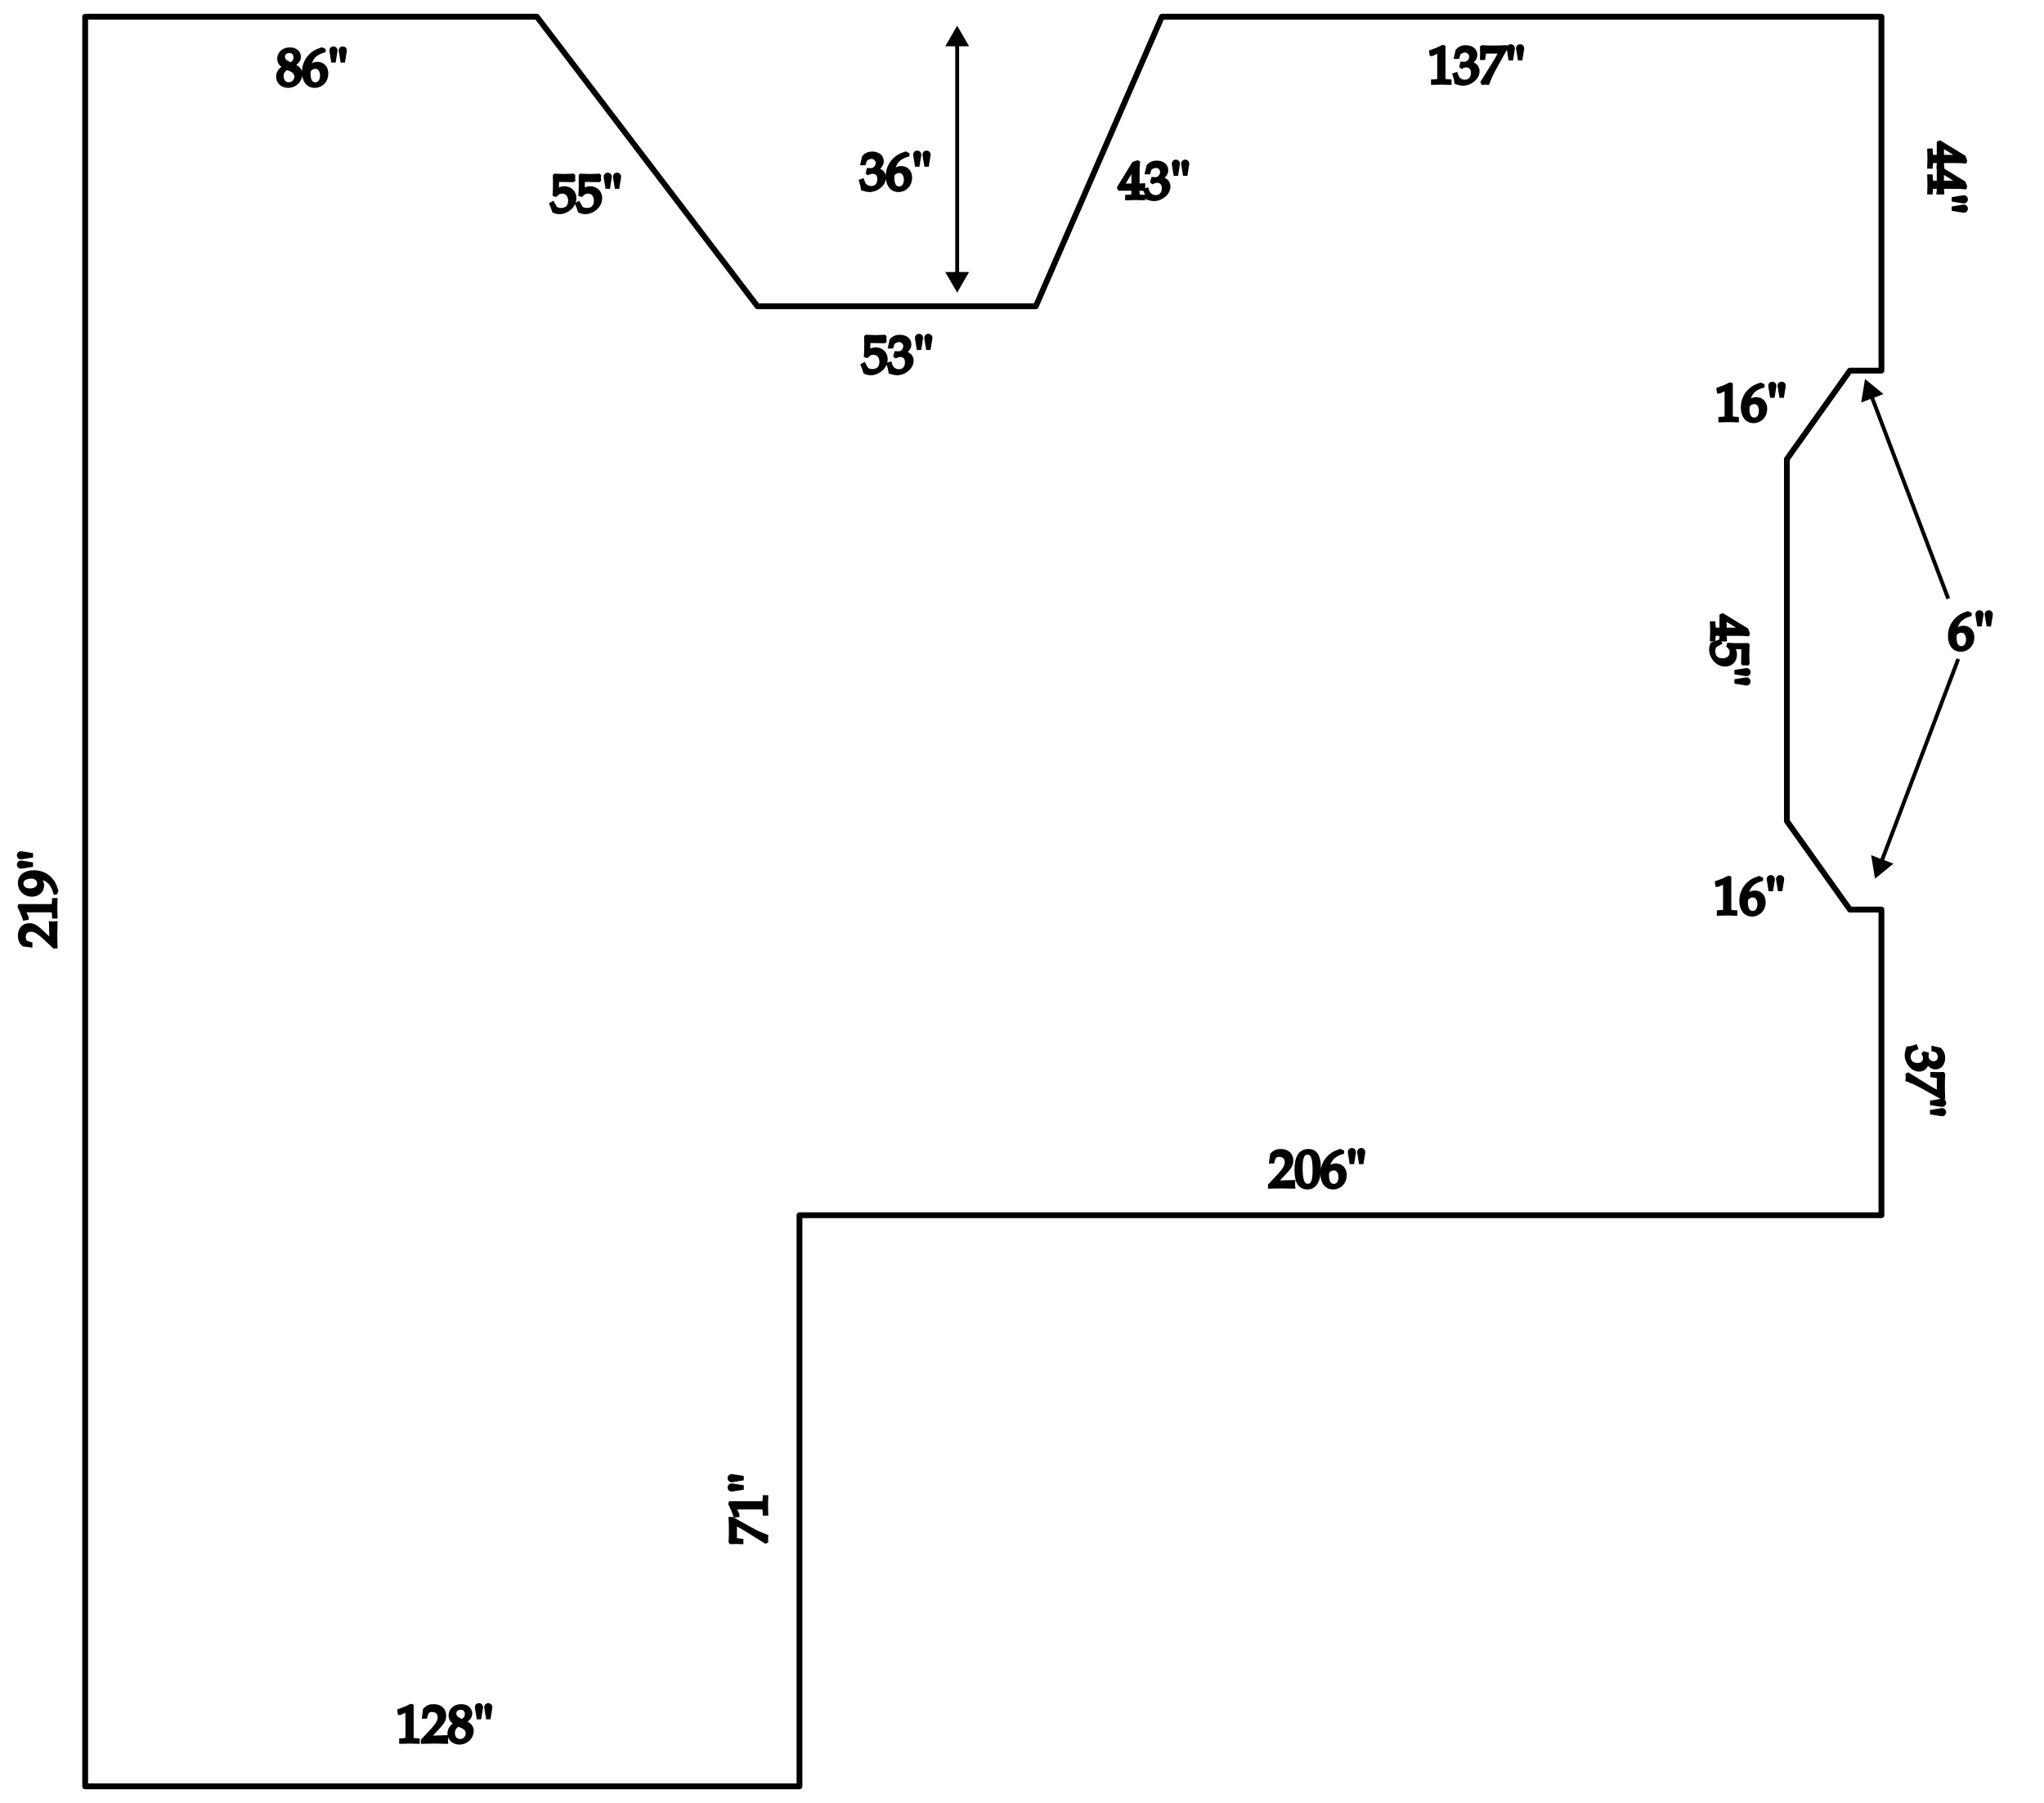
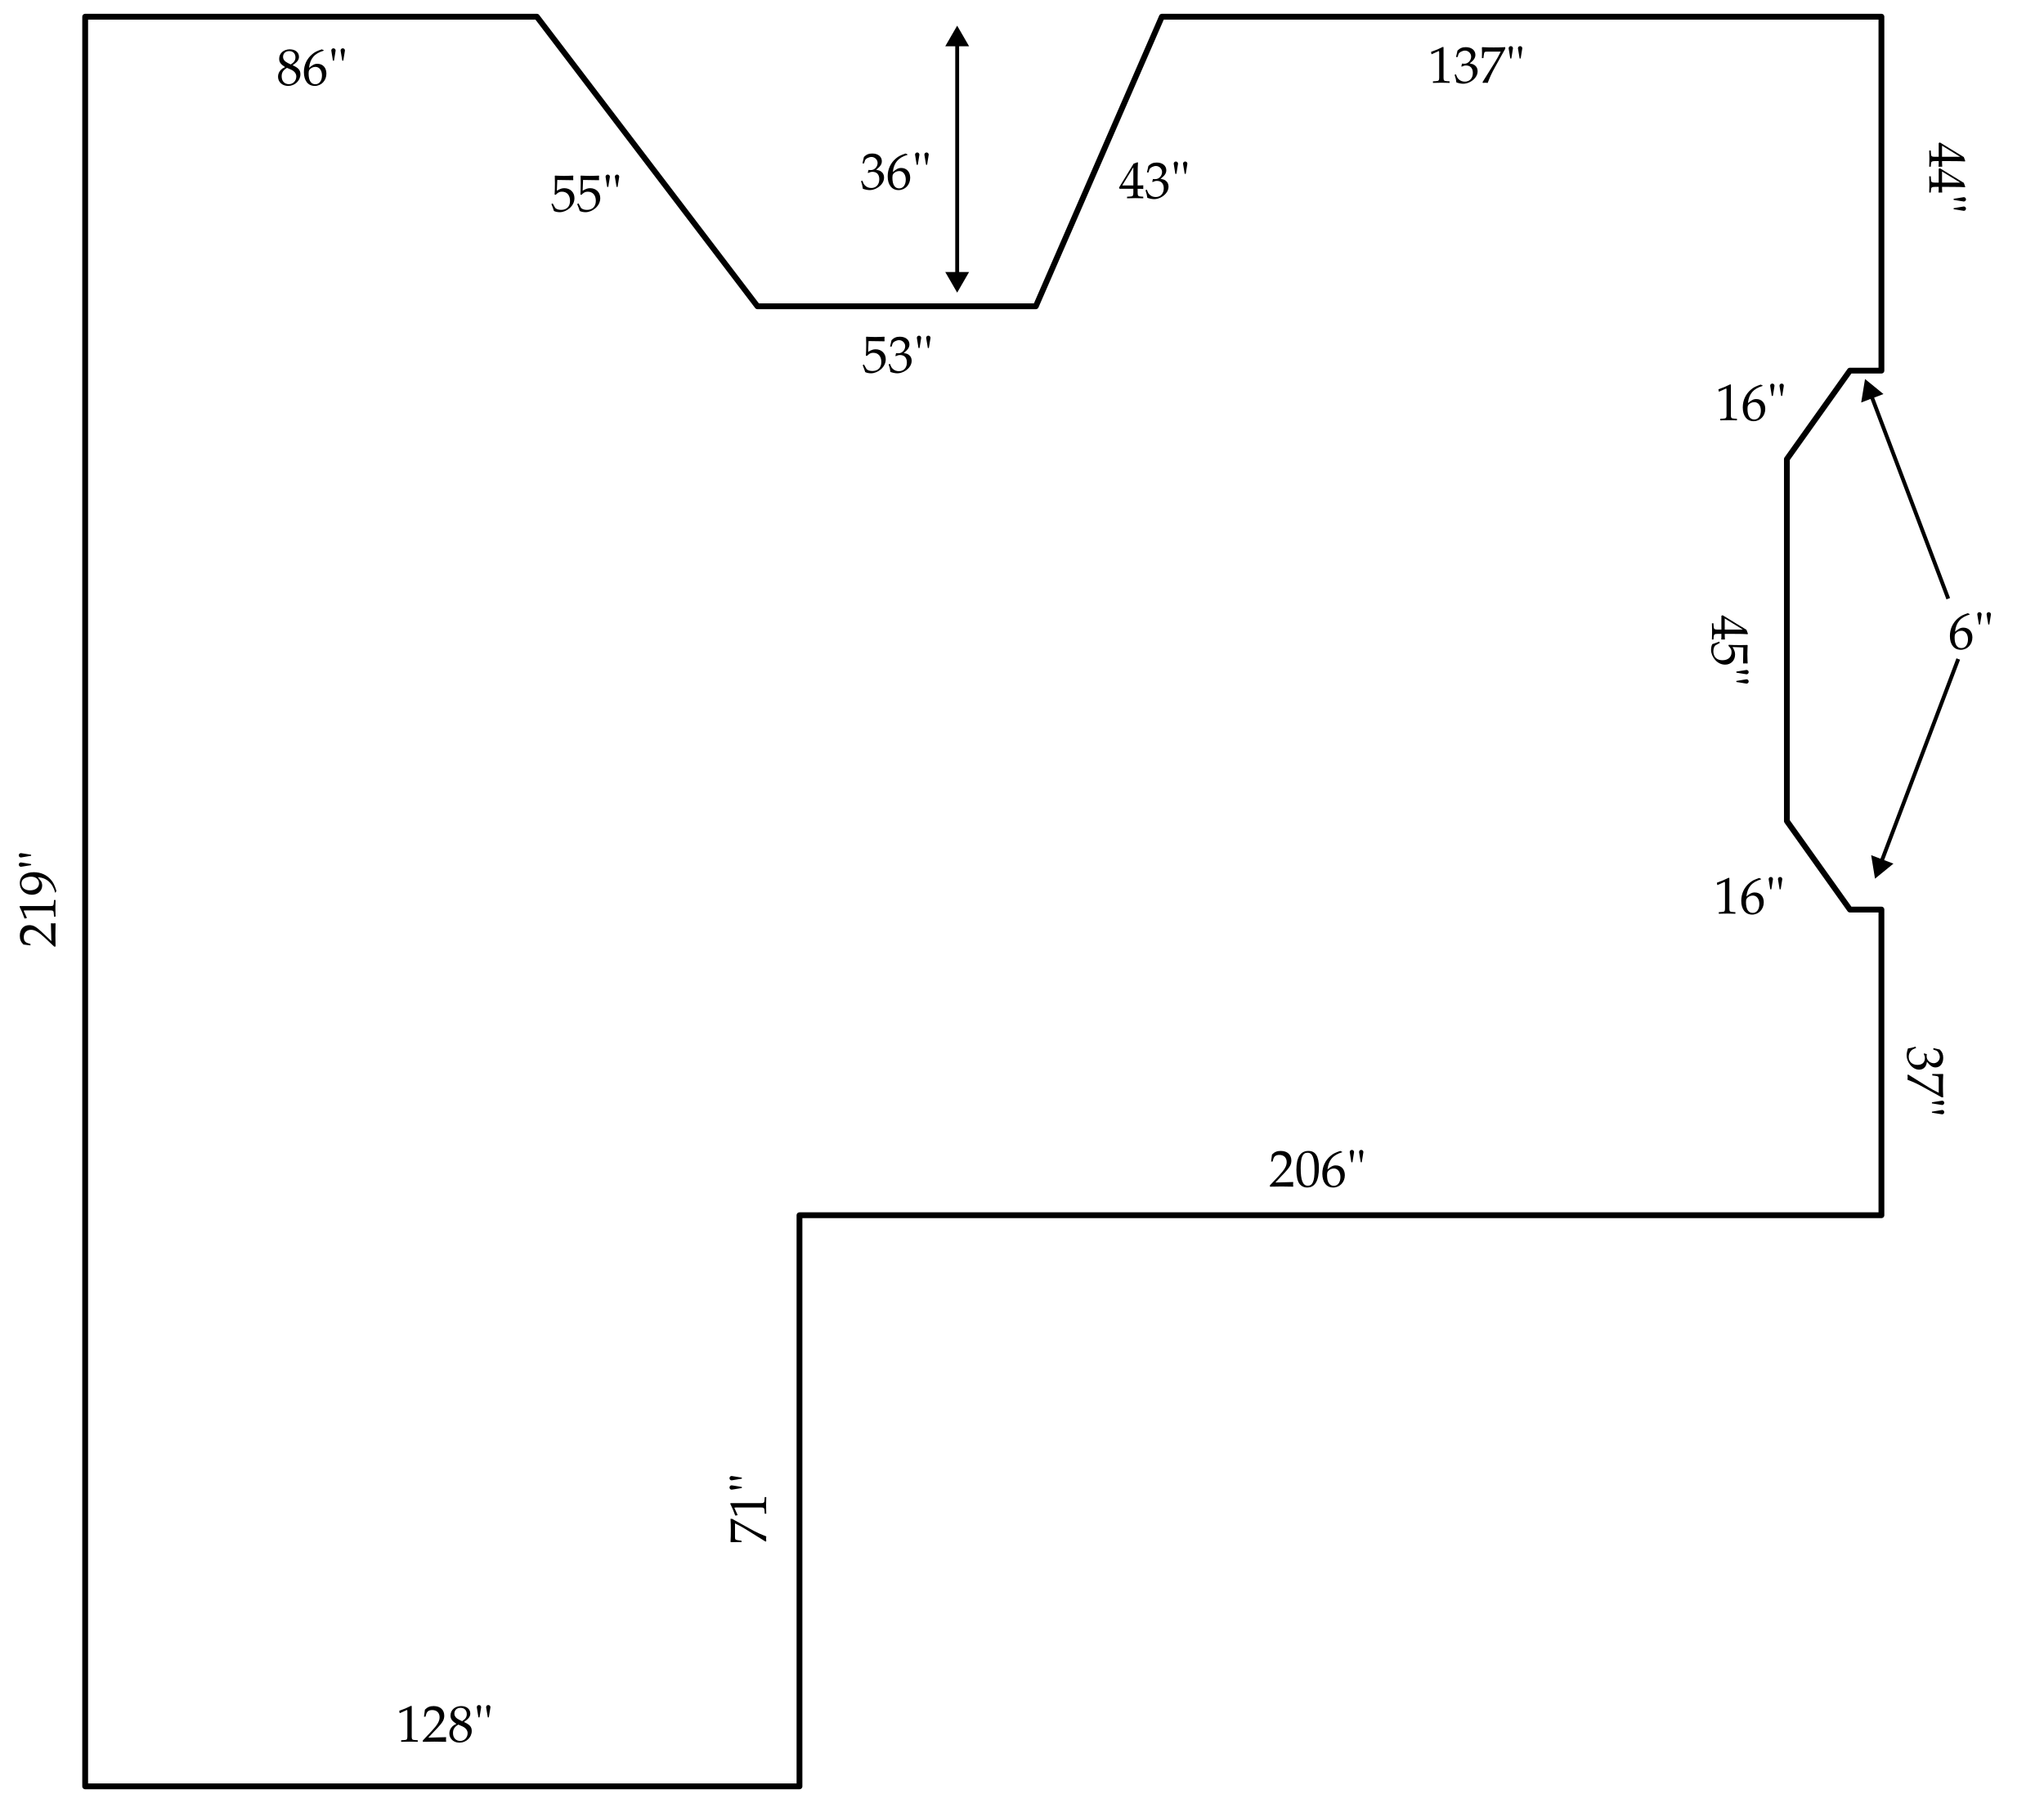
<svg xmlns="http://www.w3.org/2000/svg" style="font-style:normal;font-weight:normal;font-size:12px;font-family:Dialog;color-interpolation:auto;fill:#000000;fill-opacity:1;stroke:#000000;stroke-width:1;stroke-linecap:square;stroke-linejoin:miter;stroke-miterlimit:10;stroke-dasharray:none;stroke-dashoffset:0;stroke-opacity:1;color-rendering:auto;image-rendering:auto;shape-rendering:auto;text-rendering:auto" contentScriptType="text/ecmascript" preserveAspectRatio="xMidYMid" zoomAndPan="magnify" version="1.0" contentStyleType="text/css" id="svg163" width="5.5in" height="4.85in">
  <defs id="genericDefs">
    <marker style="overflow:visible" id="TriangleStart" refX="0" refY="0" orient="auto-start-reverse" markerWidth="5.324" markerHeight="6.155" viewBox="0 0 5.324 6.155" preserveAspectRatio="xMidYMid">
      <path transform="scale(0.5)" style="fill:context-stroke;fill-rule:evenodd;stroke:context-stroke;stroke-width:1pt" d="M 5.77,0 -2.88,5 V -5 Z" id="path135" />
    </marker>
    <defs id="defs1">
      <clipPath clipPathUnits="userSpaceOnUse" id="clipPath1">
        <path d="M 0,0 H 490 V 490 H 0 Z" id="path3" />
      </clipPath>
      <clipPath clipPathUnits="userSpaceOnUse" id="clipPath2">
        <path d="M 24,0 V 459.082 H 490 V 0 Z" id="path6" />
      </clipPath>
      <clipPath clipPathUnits="userSpaceOnUse" id="clipPath3">
        <path d="M 6,5 H 496 V 495 H 6 Z" id="path9" />
      </clipPath>
    </defs>
    <marker style="overflow:visible" id="TriangleStart-3" refX="0" refY="0" orient="auto-start-reverse" markerWidth="5.324" markerHeight="6.155" viewBox="0 0 5.324 6.155" preserveAspectRatio="xMidYMid">
      <path transform="scale(0.5)" style="fill:context-stroke;fill-rule:evenodd;stroke:context-stroke;stroke-width:1pt" d="M 5.77,0 -2.88,5 V -5 Z" id="path135-5" />
    </marker>
    <marker style="overflow:visible" id="marker1882-8" refX="0" refY="0" orient="auto-start-reverse" markerWidth="5.324" markerHeight="6.155" viewBox="0 0 5.324 6.155" preserveAspectRatio="xMidYMid">
      <path transform="scale(0.5)" style="fill:context-stroke;fill-rule:evenodd;stroke:context-stroke;stroke-width:1pt" d="M 5.77,0 -2.88,5 V -5 Z" id="path1880-0" />
    </marker>
    <marker style="overflow:visible" id="marker1800-8" refX="0" refY="0" orient="auto-start-reverse" markerWidth="5.324" markerHeight="6.155" viewBox="0 0 5.324 6.155" preserveAspectRatio="xMidYMid">
      <path transform="scale(0.5)" style="fill:context-stroke;fill-rule:evenodd;stroke:context-stroke;stroke-width:1pt" d="M 5.77,0 -2.88,5 V -5 Z" id="path1798-4" />
    </marker>
  </defs>
  <path d="M 25,458.082 V 1 h 116.678 l 56.982,74.795 h 71.906 L 303.129,1 H 489 v 91.416 h -8.14 l -16.281,22.854 v 93.494 l 16.281,22.854 H 489 v 78.951 H 209.515 v 147.513 z" style="font-family:'Times New Roman';display:inline;color-interpolation:linearRGB;fill:none;stroke-width:1.5;stroke-linecap:butt;stroke-linejoin:round;color-rendering:optimizeQuality;image-rendering:optimizeQuality;text-rendering:optimizeLegibility" clip-path="url(#clipPath2)" id="path15" transform="translate(-2.996984,3.313065)" />
  <g id="layer1">
-     <text xml:space="preserve" style="font-size:13.333px;line-height:1.25;font-family:'TeX Gyre Pagella';letter-spacing:0px;word-spacing:0px;-inkscape-font-specification:'TeX Gyre Pagella, Normal';font-weight:normal;font-style:normal;font-stretch:normal;font-variant:normal;font-variant-ligatures:normal;font-variant-caps:normal;font-variant-numeric:normal;font-variant-east-asian:normal" x="-244.706" y="14.306" id="text1142" transform="rotate(-90)">
+     <text xml:space="preserve" style="font-size:13.333px;line-height:1.25;font-family:'TeX Gyre Pagella';letter-spacing:0px;word-spacing:0px;-inkscape-font-specification:'TeX Gyre Pagella, Normal';font-weight:normal;font-style:normal;font-stretch:normal;font-variant:normal;font-variant-ligatures:normal;font-variant-caps:normal;font-variant-numeric:normal;font-variant-east-asian:normal;stroke:none" x="-244.706" y="14.306" id="text1142" transform="rotate(-90)">
      <tspan id="tspan1140" x="-244.706" y="14.306">219"</tspan>
    </text>
-     <text xml:space="preserve" style="font-size:13.333px;line-height:1.25;font-family:'TeX Gyre Pagella';letter-spacing:0px;word-spacing:0px;-inkscape-font-specification:'TeX Gyre Pagella, Normal';font-weight:normal;font-style:normal;font-stretch:normal;font-variant:normal;font-variant-ligatures:normal;font-variant-caps:normal;font-variant-numeric:normal;font-variant-east-asian:normal" x="71.414" y="21.93" id="text1196">
+     <text xml:space="preserve" style="font-size:13.333px;line-height:1.25;font-family:'TeX Gyre Pagella';letter-spacing:0px;word-spacing:0px;-inkscape-font-specification:'TeX Gyre Pagella, Normal';font-weight:normal;font-style:normal;font-stretch:normal;font-variant:normal;font-variant-ligatures:normal;font-variant-caps:normal;font-variant-numeric:normal;font-variant-east-asian:normal;stroke:none" x="71.414" y="21.93" id="text1196">
      <tspan id="tspan1194" x="71.414" y="21.93">86"</tspan>
    </text>
-     <text xml:space="preserve" style="font-size:13.333px;line-height:1.25;font-family:'TeX Gyre Pagella';letter-spacing:0px;word-spacing:0px;-inkscape-font-specification:'TeX Gyre Pagella, Normal';font-weight:normal;font-style:normal;font-stretch:normal;font-variant:normal;font-variant-ligatures:normal;font-variant-caps:normal;font-variant-numeric:normal;font-variant-east-asian:normal" x="142.265" y="54.544" id="text1200">
+     <text xml:space="preserve" style="font-size:13.333px;line-height:1.25;font-family:'TeX Gyre Pagella';letter-spacing:0px;word-spacing:0px;-inkscape-font-specification:'TeX Gyre Pagella, Normal';font-weight:normal;font-style:normal;font-stretch:normal;font-variant:normal;font-variant-ligatures:normal;font-variant-caps:normal;font-variant-numeric:normal;font-variant-east-asian:normal;stroke:none" x="142.265" y="54.544" id="text1200">
      <tspan id="tspan1198" x="142.265" y="54.544">55"</tspan>
    </text>
-     <text xml:space="preserve" style="font-size:13.333px;line-height:1.25;font-family:'TeX Gyre Pagella';letter-spacing:0px;word-spacing:0px;-inkscape-font-specification:'TeX Gyre Pagella, Normal';font-weight:normal;font-style:normal;font-stretch:normal;font-variant:normal;font-variant-ligatures:normal;font-variant-caps:normal;font-variant-numeric:normal;font-variant-east-asian:normal" x="222.675" y="96.155" id="text1204">
+     <text xml:space="preserve" style="font-size:13.333px;line-height:1.25;font-family:'TeX Gyre Pagella';letter-spacing:0px;word-spacing:0px;-inkscape-font-specification:'TeX Gyre Pagella, Normal';font-weight:normal;font-style:normal;font-stretch:normal;font-variant:normal;font-variant-ligatures:normal;font-variant-caps:normal;font-variant-numeric:normal;font-variant-east-asian:normal;stroke:none" x="222.675" y="96.155" id="text1204">
      <tspan id="tspan1202" x="222.675" y="96.155">53"</tspan>
    </text>
-     <text xml:space="preserve" style="font-style:normal;font-weight:normal;font-size:13.333px;line-height:1.25;font-family:'TeX Gyre Pagella';letter-spacing:0px;word-spacing:0px;color-interpolation:auto;fill:#000000;fill-opacity:1;stroke:#000000;stroke-width:1;stroke-linecap:square;stroke-linejoin:miter;stroke-miterlimit:10;stroke-dasharray:none;stroke-dashoffset:0;stroke-opacity:1;color-rendering:auto;image-rendering:auto;shape-rendering:auto;text-rendering:auto;-inkscape-font-specification:'TeX Gyre Pagella, Normal';font-stretch:normal;font-variant:normal;font-variant-ligatures:normal;font-variant-caps:normal;font-variant-numeric:normal;font-variant-east-asian:normal" x="222.216" y="48.834" id="text1204-6">
+     <text xml:space="preserve" style="font-style:normal;font-weight:normal;font-size:13.333px;line-height:1.25;font-family:'TeX Gyre Pagella';letter-spacing:0px;word-spacing:0px;color-interpolation:auto;fill:#000000;fill-opacity:1;stroke:none;stroke-width:1;stroke-linecap:square;stroke-linejoin:miter;stroke-miterlimit:10;stroke-dasharray:none;stroke-dashoffset:0;stroke-opacity:1;color-rendering:auto;image-rendering:auto;shape-rendering:auto;text-rendering:auto;-inkscape-font-specification:'TeX Gyre Pagella, Normal';font-stretch:normal;font-variant:normal;font-variant-ligatures:normal;font-variant-caps:normal;font-variant-numeric:normal;font-variant-east-asian:normal" x="222.216" y="48.834" id="text1204-6">
      <tspan id="tspan1202-8" x="222.216" y="48.834">36"</tspan>
    </text>
-     <text xml:space="preserve" style="font-size:13.333px;line-height:1.25;font-family:'TeX Gyre Pagella';letter-spacing:0px;word-spacing:0px;-inkscape-font-specification:'TeX Gyre Pagella, Normal';font-weight:normal;font-style:normal;font-stretch:normal;font-variant:normal;font-variant-ligatures:normal;font-variant-caps:normal;font-variant-numeric:normal;font-variant-east-asian:normal" x="289.028" y="51.17" id="text1208">
+     <text xml:space="preserve" style="font-size:13.333px;line-height:1.25;font-family:'TeX Gyre Pagella';letter-spacing:0px;word-spacing:0px;-inkscape-font-specification:'TeX Gyre Pagella, Normal';font-weight:normal;font-style:normal;font-stretch:normal;font-variant:normal;font-variant-ligatures:normal;font-variant-caps:normal;font-variant-numeric:normal;font-variant-east-asian:normal;stroke:none" x="289.028" y="51.17" id="text1208">
      <tspan id="tspan1206" x="289.028" y="51.17">43"</tspan>
    </text>
-     <text xml:space="preserve" style="font-size:13.333px;line-height:1.25;font-family:'TeX Gyre Pagella';letter-spacing:0px;word-spacing:0px;-inkscape-font-specification:'TeX Gyre Pagella, Normal';font-weight:normal;font-style:normal;font-stretch:normal;font-variant:normal;font-variant-ligatures:normal;font-variant-caps:normal;font-variant-numeric:normal;font-variant-east-asian:normal" x="368.876" y="21.368" id="text1212">
+     <text xml:space="preserve" style="font-size:13.333px;line-height:1.25;font-family:'TeX Gyre Pagella';letter-spacing:0px;word-spacing:0px;-inkscape-font-specification:'TeX Gyre Pagella, Normal';font-weight:normal;font-style:normal;font-stretch:normal;font-variant:normal;font-variant-ligatures:normal;font-variant-caps:normal;font-variant-numeric:normal;font-variant-east-asian:normal;stroke:none" x="368.876" y="21.368" id="text1212">
      <tspan id="tspan1210" x="368.876" y="21.368">137"</tspan>
    </text>
-     <text xml:space="preserve" style="font-size:13.333px;line-height:1.25;font-family:'TeX Gyre Pagella';letter-spacing:0px;word-spacing:0px;-inkscape-font-specification:'TeX Gyre Pagella, Normal';font-weight:normal;font-style:normal;font-stretch:normal;font-variant:normal;font-variant-ligatures:normal;font-variant-caps:normal;font-variant-numeric:normal;font-variant-east-asian:normal" x="36.764" y="-498.396" id="text1216" transform="rotate(90)">
+     <text xml:space="preserve" style="font-size:13.333px;line-height:1.25;font-family:'TeX Gyre Pagella';letter-spacing:0px;word-spacing:0px;-inkscape-font-specification:'TeX Gyre Pagella, Normal';font-weight:normal;font-style:normal;font-stretch:normal;font-variant:normal;font-variant-ligatures:normal;font-variant-caps:normal;font-variant-numeric:normal;font-variant-east-asian:normal;stroke:none" x="36.764" y="-498.396" id="text1216" transform="rotate(90)">
      <tspan id="tspan1214" x="36.764" y="-498.396">44"</tspan>
    </text>
-     <text xml:space="preserve" style="font-size:13.333px;line-height:1.25;font-family:'TeX Gyre Pagella';letter-spacing:0px;word-spacing:0px;-inkscape-font-specification:'TeX Gyre Pagella, Normal';font-weight:normal;font-style:normal;font-stretch:normal;font-variant:normal;font-variant-ligatures:normal;font-variant-caps:normal;font-variant-numeric:normal;font-variant-east-asian:normal" x="503.269" y="167.569" id="text1220">
+     <text xml:space="preserve" style="font-size:13.333px;line-height:1.25;font-family:'TeX Gyre Pagella';letter-spacing:0px;word-spacing:0px;-inkscape-font-specification:'TeX Gyre Pagella, Normal';font-weight:normal;font-style:normal;font-stretch:normal;font-variant:normal;font-variant-ligatures:normal;font-variant-caps:normal;font-variant-numeric:normal;font-variant-east-asian:normal;stroke:none" x="503.269" y="167.569" id="text1220">
      <tspan id="tspan1218" x="503.269" y="167.569">6"</tspan>
    </text>
-     <text xml:space="preserve" style="font-size:13.333px;line-height:1.25;font-family:'TeX Gyre Pagella';letter-spacing:0px;word-spacing:0px;-inkscape-font-specification:'TeX Gyre Pagella, Normal';font-weight:normal;font-style:normal;font-stretch:normal;font-variant:normal;font-variant-ligatures:normal;font-variant-caps:normal;font-variant-numeric:normal;font-variant-east-asian:normal" x="443.102" y="108.526" id="text1224">
+     <text xml:space="preserve" style="font-size:13.333px;line-height:1.25;font-family:'TeX Gyre Pagella';letter-spacing:0px;word-spacing:0px;-inkscape-font-specification:'TeX Gyre Pagella, Normal';font-weight:normal;font-style:normal;font-stretch:normal;font-variant:normal;font-variant-ligatures:normal;font-variant-caps:normal;font-variant-numeric:normal;font-variant-east-asian:normal;stroke:none" x="443.102" y="108.526" id="text1224">
      <tspan id="tspan1222" x="443.102" y="108.526">16"</tspan>
    </text>
-     <text xml:space="preserve" style="font-size:13.333px;line-height:1.25;font-family:'TeX Gyre Pagella';letter-spacing:0px;word-spacing:0px;-inkscape-font-specification:'TeX Gyre Pagella, Normal';font-weight:normal;font-style:normal;font-stretch:normal;font-variant:normal;font-variant-ligatures:normal;font-variant-caps:normal;font-variant-numeric:normal;font-variant-east-asian:normal" x="158.88" y="-442.26" id="text1228" transform="rotate(90)">
+     <text xml:space="preserve" style="font-size:13.333px;line-height:1.25;font-family:'TeX Gyre Pagella';letter-spacing:0px;word-spacing:0px;-inkscape-font-specification:'TeX Gyre Pagella, Normal';font-weight:normal;font-style:normal;font-stretch:normal;font-variant:normal;font-variant-ligatures:normal;font-variant-caps:normal;font-variant-numeric:normal;font-variant-east-asian:normal;stroke:none" x="158.88" y="-442.26" id="text1228" transform="rotate(90)">
      <tspan id="tspan1226" x="158.88" y="-442.26">45"</tspan>
    </text>
-     <text xml:space="preserve" style="font-style:normal;font-weight:normal;font-size:13.333px;line-height:1.25;font-family:'TeX Gyre Pagella';letter-spacing:0px;word-spacing:0px;color-interpolation:auto;fill:#000000;fill-opacity:1;stroke:#000000;stroke-width:1;stroke-linecap:square;stroke-linejoin:miter;stroke-miterlimit:10;stroke-dasharray:none;stroke-dashoffset:0;stroke-opacity:1;color-rendering:auto;image-rendering:auto;shape-rendering:auto;text-rendering:auto;-inkscape-font-specification:'TeX Gyre Pagella, Normal';font-stretch:normal;font-variant:normal;font-variant-ligatures:normal;font-variant-caps:normal;font-variant-numeric:normal;font-variant-east-asian:normal" x="442.707" y="235.964" id="text1224-7">
+     <text xml:space="preserve" style="font-style:normal;font-weight:normal;font-size:13.333px;line-height:1.25;font-family:'TeX Gyre Pagella';letter-spacing:0px;word-spacing:0px;color-interpolation:auto;fill:#000000;fill-opacity:1;stroke:none;stroke-width:1;stroke-linecap:square;stroke-linejoin:miter;stroke-miterlimit:10;stroke-dasharray:none;stroke-dashoffset:0;stroke-opacity:1;color-rendering:auto;image-rendering:auto;shape-rendering:auto;text-rendering:auto;-inkscape-font-specification:'TeX Gyre Pagella, Normal';font-stretch:normal;font-variant:normal;font-variant-ligatures:normal;font-variant-caps:normal;font-variant-numeric:normal;font-variant-east-asian:normal" x="442.707" y="235.964" id="text1224-7">
      <tspan id="tspan1222-6" x="442.707" y="235.964">16"</tspan>
    </text>
-     <text xml:space="preserve" style="font-size:13.333px;line-height:1.25;font-family:'TeX Gyre Pagella';letter-spacing:0px;word-spacing:0px;-inkscape-font-specification:'TeX Gyre Pagella, Normal';font-weight:normal;font-style:normal;font-stretch:normal;font-variant:normal;font-variant-ligatures:normal;font-variant-caps:normal;font-variant-numeric:normal;font-variant-east-asian:normal" id="text1286" y="-492.78" x="270.129" transform="rotate(90)">
+     <text xml:space="preserve" style="font-size:13.333px;line-height:1.25;font-family:'TeX Gyre Pagella';letter-spacing:0px;word-spacing:0px;-inkscape-font-specification:'TeX Gyre Pagella, Normal';font-weight:normal;font-style:normal;font-stretch:normal;font-variant:normal;font-variant-ligatures:normal;font-variant-caps:normal;font-variant-numeric:normal;font-variant-east-asian:normal;stroke:none" id="text1286" y="-492.78" x="270.129" transform="rotate(90)">
      <tspan id="tspan1284" x="270.129" y="-492.78">37"</tspan>
    </text>
-     <text xml:space="preserve" style="font-size:13.333px;line-height:1.25;font-family:'TeX Gyre Pagella';letter-spacing:0px;word-spacing:0px;-inkscape-font-specification:'TeX Gyre Pagella, Normal';font-weight:normal;font-style:normal;font-stretch:normal;font-variant:normal;font-variant-ligatures:normal;font-variant-caps:normal;font-variant-numeric:normal;font-variant-east-asian:normal" x="327.828" y="306.46" id="text1298">
+     <text xml:space="preserve" style="font-size:13.333px;line-height:1.25;font-family:'TeX Gyre Pagella';letter-spacing:0px;word-spacing:0px;-inkscape-font-specification:'TeX Gyre Pagella, Normal';font-weight:normal;font-style:normal;font-stretch:normal;font-variant:normal;font-variant-ligatures:normal;font-variant-caps:normal;font-variant-numeric:normal;font-variant-east-asian:normal;stroke:none" x="327.828" y="306.46" id="text1298">
      <tspan id="tspan1296" x="327.828" y="306.46">206"</tspan>
    </text>
-     <text xml:space="preserve" style="font-size:13.333px;line-height:1.25;font-family:'TeX Gyre Pagella';letter-spacing:0px;word-spacing:0px;-inkscape-font-specification:'TeX Gyre Pagella, Normal';font-weight:normal;font-style:normal;font-stretch:normal;font-variant:normal;font-variant-ligatures:normal;font-variant-caps:normal;font-variant-numeric:normal;font-variant-east-asian:normal" x="102.341" y="449.849" id="text1306">
+     <text xml:space="preserve" style="font-size:13.333px;line-height:1.25;font-family:'TeX Gyre Pagella';letter-spacing:0px;word-spacing:0px;-inkscape-font-specification:'TeX Gyre Pagella, Normal';font-weight:normal;font-style:normal;font-stretch:normal;font-variant:normal;font-variant-ligatures:normal;font-variant-caps:normal;font-variant-numeric:normal;font-variant-east-asian:normal;stroke:none" x="102.341" y="449.849" id="text1306">
      <tspan id="tspan1304" x="102.341" y="449.849">128"</tspan>
    </text>
    <path style="fill:none;stroke:#000000;stroke-width:1px;stroke-linecap:butt;stroke-linejoin:miter;stroke-opacity:1;marker-end:url(#TriangleStart)" d="m 534.196,159.696 -20.243,-53.42" id="path1371" transform="translate(-30.92713,-5.060804)" />
    <path style="font-style:normal;font-weight:normal;font-size:12px;font-family:Dialog;color-interpolation:auto;fill:none;fill-opacity:1;stroke:#000000;stroke-width:1px;stroke-linecap:butt;stroke-linejoin:miter;stroke-miterlimit:10;stroke-dasharray:none;stroke-dashoffset:0;stroke-opacity:1;marker-end:url(#TriangleStart-3);color-rendering:auto;image-rendering:auto;shape-rendering:auto;text-rendering:auto" d="m 536.774,175.275 -20.243,53.42" id="path1371-2" transform="translate(-30.92713,-5.060804)" />
    <path style="font-style:normal;font-weight:normal;font-size:12px;font-family:Dialog;color-interpolation:auto;fill:none;fill-opacity:1;stroke:#000000;stroke-width:1px;stroke-linecap:butt;stroke-linejoin:miter;stroke-miterlimit:10;stroke-dasharray:none;stroke-dashoffset:0;stroke-opacity:1;marker-start:url(#marker1882-8);marker-end:url(#marker1800-8);color-rendering:auto;image-rendering:auto;shape-rendering:auto;text-rendering:auto" d="M 291.277,92.219 V 154.073" id="path1729-9" transform="translate(-44.02211,-82.04016)" />
-     <text xml:space="preserve" style="font-style:normal;font-weight:normal;font-size:13.333px;line-height:1.25;font-family:'TeX Gyre Pagella';letter-spacing:0px;word-spacing:0px;color-interpolation:auto;fill:#000000;fill-opacity:1;stroke:#000000;stroke-width:1;stroke-linecap:square;stroke-linejoin:miter;stroke-miterlimit:10;stroke-dasharray:none;stroke-dashoffset:0;stroke-opacity:1;color-rendering:auto;image-rendering:auto;shape-rendering:auto;text-rendering:auto;-inkscape-font-specification:'TeX Gyre Pagella, Normal';font-stretch:normal;font-variant:normal;font-variant-ligatures:normal;font-variant-caps:normal;font-variant-numeric:normal;font-variant-east-asian:normal" x="-398.927" y="197.894" id="text1302-7" transform="rotate(-90)">
+     <text xml:space="preserve" style="font-style:normal;font-weight:normal;font-size:13.333px;line-height:1.25;font-family:'TeX Gyre Pagella';letter-spacing:0px;word-spacing:0px;color-interpolation:auto;fill:#000000;fill-opacity:1;stroke:none;stroke-width:1;stroke-linecap:square;stroke-linejoin:miter;stroke-miterlimit:10;stroke-dasharray:none;stroke-dashoffset:0;stroke-opacity:1;color-rendering:auto;image-rendering:auto;shape-rendering:auto;text-rendering:auto;-inkscape-font-specification:'TeX Gyre Pagella, Normal';font-stretch:normal;font-variant:normal;font-variant-ligatures:normal;font-variant-caps:normal;font-variant-numeric:normal;font-variant-east-asian:normal" x="-398.927" y="197.894" id="text1302-7" transform="rotate(-90)">
      <tspan id="tspan1300-3" x="-398.927" y="197.894">71"</tspan>
    </text>
  </g>
</svg>
